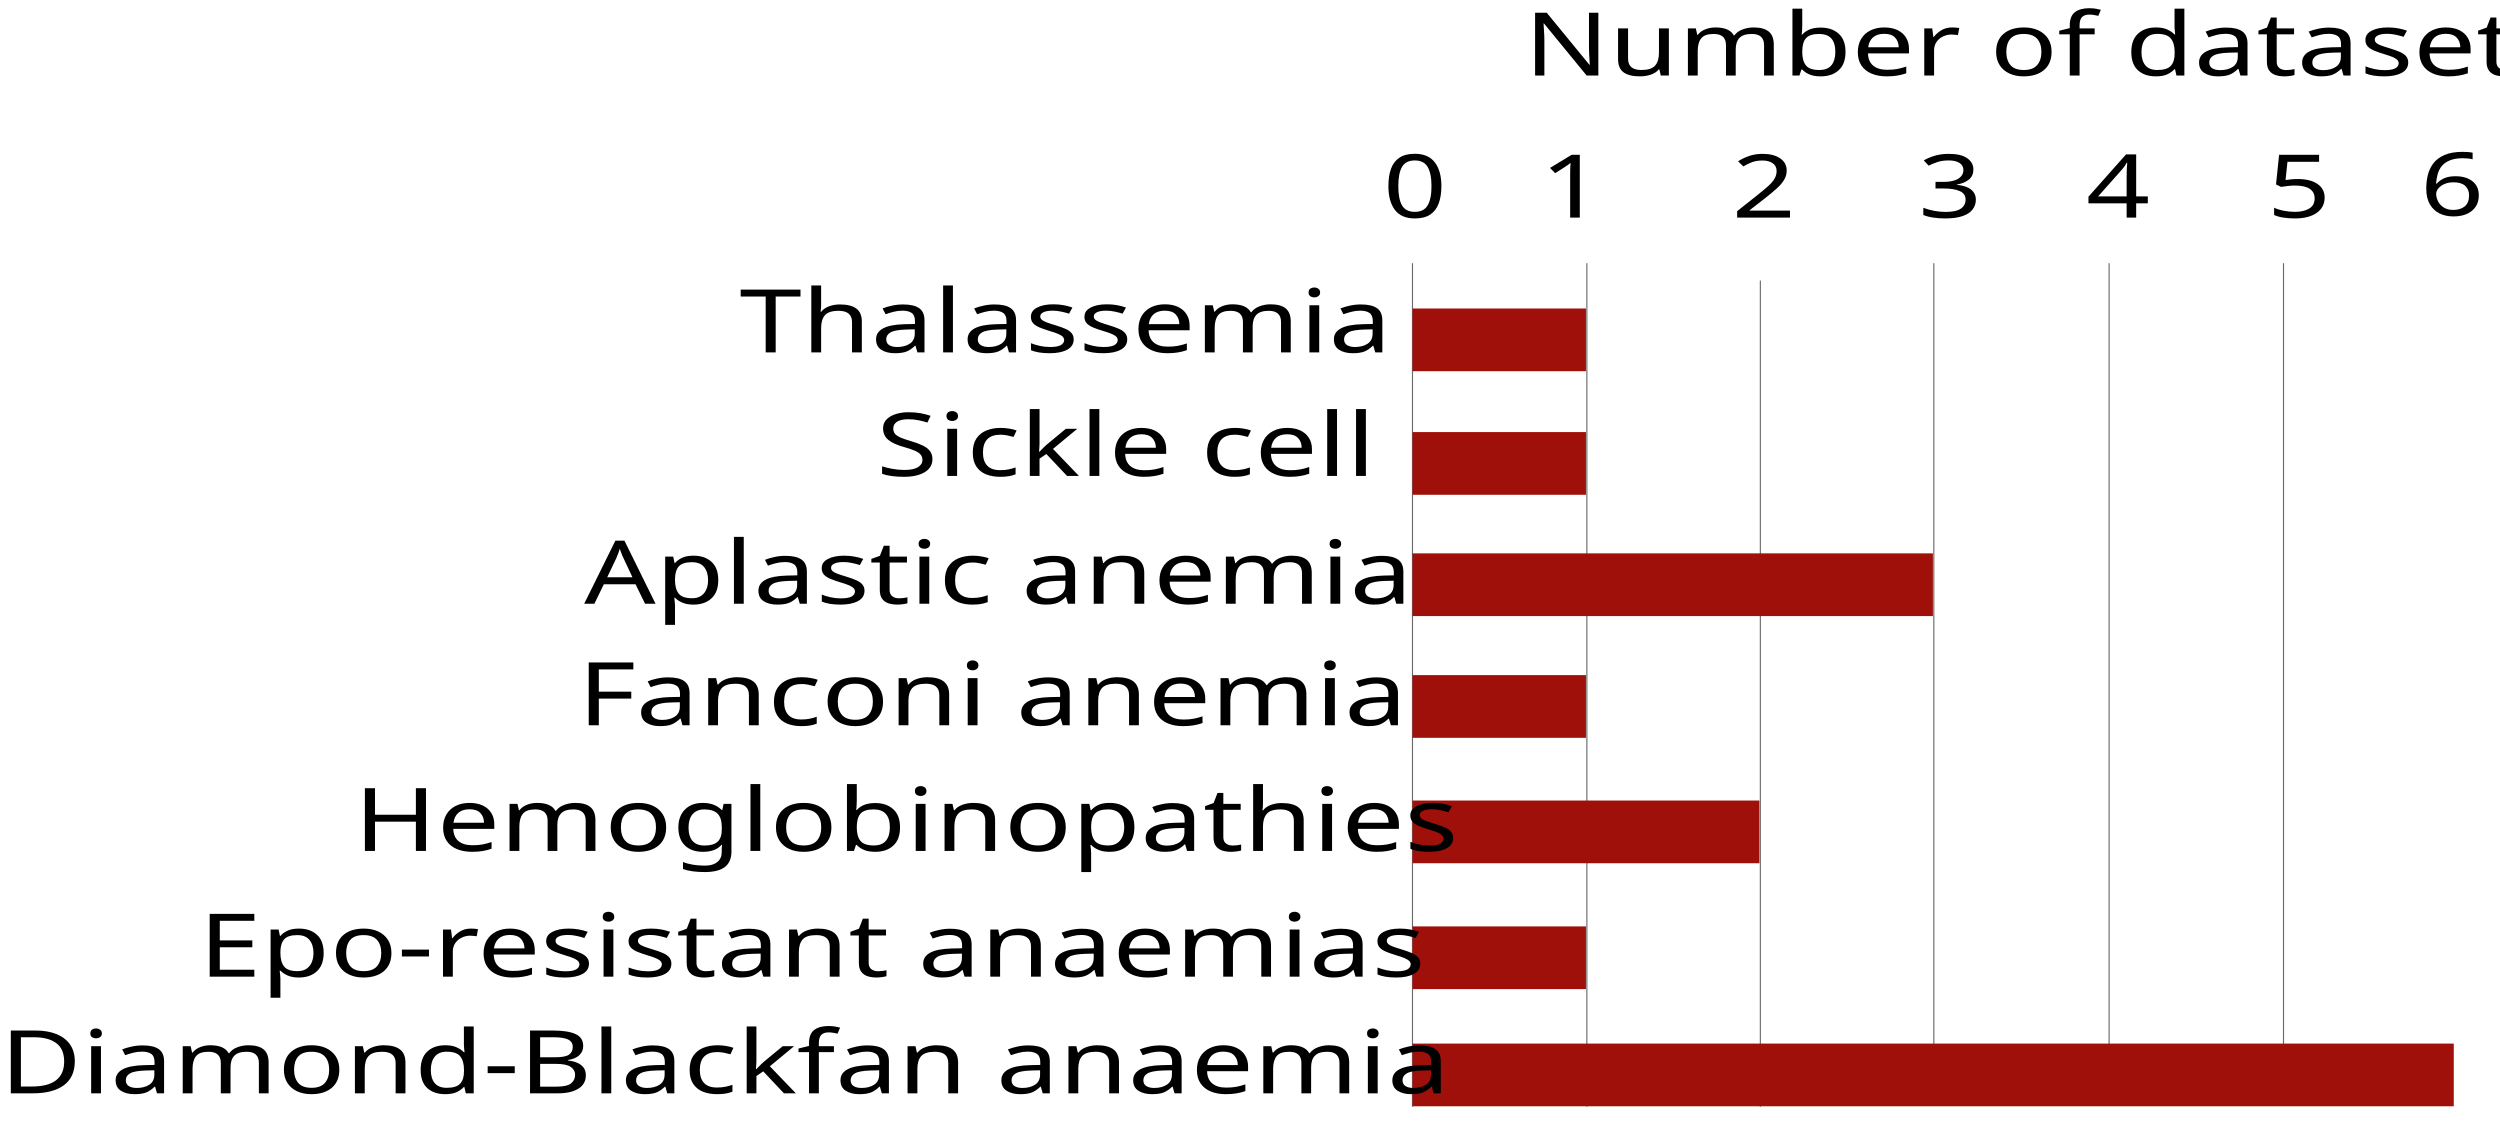
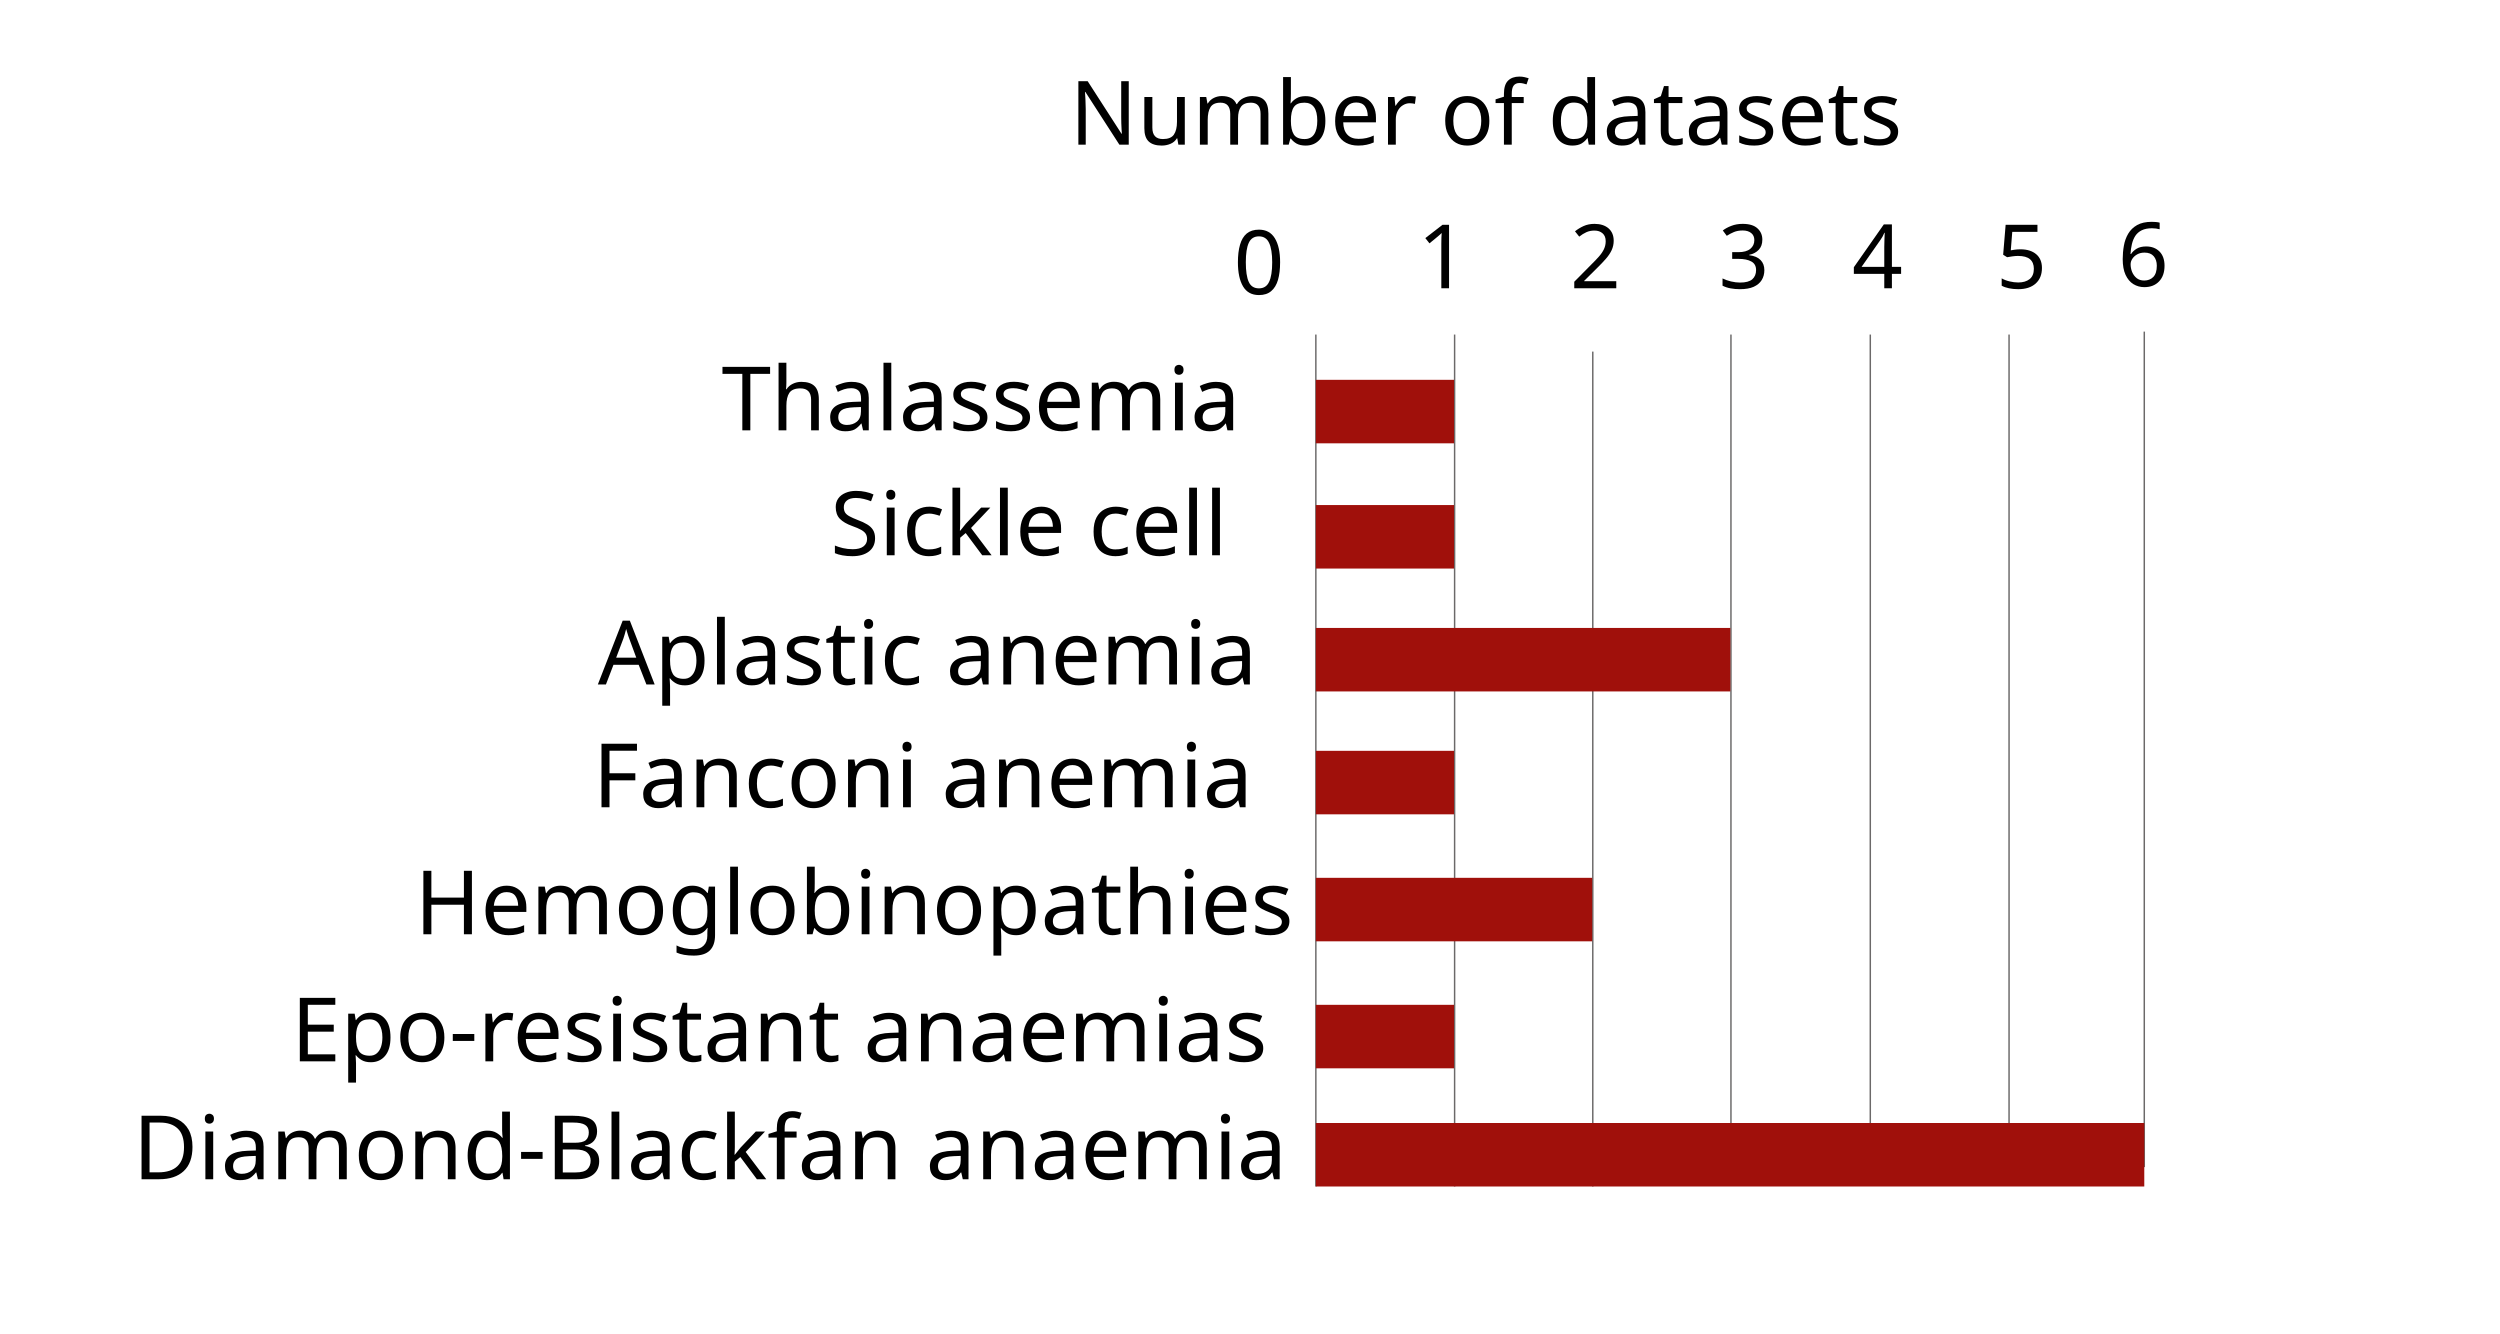
- <svg xmlns="http://www.w3.org/2000/svg" width="546.2" height="245.1" viewBox="0 0 546.2 245.1" xml:space="preserve" overflow="hidden">
-   <defs />
-   <line x1="346.7" y1="57.5" x2="346.7" y2="241.8" stroke="#6B6969" stroke-width="0.25" fill="#6B6969" />
-   <line x1="308.6" y1="57.5" x2="308.6" y2="241.8" stroke="#6B6969" stroke-width="0.25" fill="#6B6969" />
-   <line x1="384.6" y1="61.3" x2="384.6" y2="241.8" stroke="#6B6969" stroke-width="0.25" fill="#6B6969" />
-   <line x1="422.5" y1="57.5" x2="422.5" y2="238" stroke="#6B6969" stroke-width="0.25" fill="#6B6969" />
-   <line x1="460.8" y1="57.5" x2="460.8" y2="238" stroke="#6B6969" stroke-width="0.25" fill="#6B6969" />
-   <line x1="498.9" y1="57.5" x2="498.9" y2="238" stroke="#6B6969" stroke-width="0.25" fill="#6B6969" />
-   <rect x="308.6" y="67.4" width="37.9" height="13.7" fill="#A0100B" />
-   <rect x="308.6" y="94.4" width="37.9" height="13.7" fill="#A0100B" />
-   <rect x="308.6" y="147.5" width="37.9" height="13.7" fill="#A0100B" />
-   <rect x="308.6" y="202.4" width="37.9" height="13.7" fill="#A0100B" />
-   <rect x="308.6" y="228" width="227.5" height="13.7" fill="#A0100B" />
-   <rect x="308.6" y="174.9" width="75.8" height="13.7" fill="#A0100B" />
-   <rect x="308.6" y="120.9" width="113.7" height="13.7" fill="#A0100B" />
-   <text font-family="ArialMT" font-size="19.224" transform="matrix(1.2707 0 0 1 302.149 47.5366)">0</text>
-   <text font-family="ArialMT" font-size="19.224" transform="matrix(1.2707 0 0 1 336.477 47.5366)">1</text>
-   <text font-family="ArialMT" font-size="19.224" transform="matrix(1.2707 0 0 1 378.366 47.5366)">2</text>
-   <text font-family="ArialMT" font-size="19.224" transform="matrix(1.2707 0 0 1 419.117 47.5366)">3</text>
-   <text font-family="ArialMT" font-size="19.224" transform="matrix(1.2707 0 0 1 455.771 47.5366)">4</text>
-   <text font-family="ArialMT" font-size="19.224" transform="matrix(1.2707 0 0 1 495.319 47.5366)">5</text>
-   <text font-family="ArialMT" font-size="19.224" transform="matrix(1.2707 0 0 1 528.741 47.0972)">6</text>
-   <text font-family="ArialMT" font-size="19.224" transform="matrix(1.2707 0 0 1 161.589 76.9849)">Thalassemia</text>
-   <text font-family="ArialMT" font-size="19.224" transform="matrix(1.2707 0 0 1 191.468 103.987)">Sickle cell</text>
-   <text font-family="ArialMT" font-size="19.224" transform="matrix(1.2707 0 0 1 127.635 131.907)">Aplastic anemia</text>
-   <text font-family="ArialMT" font-size="19.224" transform="matrix(1.2707 0 0 1 126.264 158.458)">Fanconi anemia</text>
-   <text font-family="ArialMT" font-size="19.224" transform="matrix(1.2707 0 0 1 77.3624 185.919)">Hemoglobinopathies</text>
-   <text font-family="ArialMT" font-size="19.224" transform="matrix(1.2707 0 0 1 43.4522 213.379)">Epo-resistant anaemias</text>
-   <text font-family="ArialMT" font-size="19.224" transform="matrix(1.2707 0 0 1 8.47311e-05 238.868)">Diamond-Blackfan anaemia</text>
-   <text font-family="ArialMT" font-size="19.224" transform="matrix(1.2707 0 0 1 333.026 16.4971)">Number of datasets</text>
+ <svg xmlns="http://www.w3.org/2000/svg" version="1.1" id="图层_1" x="0px" y="0px" viewBox="0 0 425.2 226.8" style="enable-background:new 0 0 425.2 226.8;" xml:space="preserve">
+   <style type="text/css">
+ 	.st0{fill:#6B6969;stroke:#6B6969;stroke-width:0.25;}
+ 	.st1{fill:#A0100B;}
+ 	.st2{font-family:'ArialMT';}
+ 	.st3{font-size:15.125px;}
+ </style>
+   <line class="st0" x1="247.4" y1="56.9" x2="247.4" y2="201.8" />
+   <line class="st0" x1="223.8" y1="56.9" x2="223.8" y2="201.8" />
+   <line class="st0" x1="270.9" y1="59.8" x2="270.9" y2="201.8" />
+   <line class="st0" x1="294.4" y1="56.9" x2="294.4" y2="198.9" />
+   <line class="st0" x1="318.1" y1="56.9" x2="318.1" y2="198.9" />
+   <line class="st0" x1="341.7" y1="56.9" x2="341.7" y2="198.9" />
+   <line class="st0" x1="364.7" y1="56.4" x2="364.7" y2="198.5" />
+   <rect x="223.8" y="64.6" class="st1" width="23.5" height="10.8" />
+   <rect x="223.8" y="85.9" class="st1" width="23.5" height="10.8" />
+   <rect x="223.8" y="127.7" class="st1" width="23.5" height="10.8" />
+   <rect x="223.8" y="170.9" class="st1" width="23.5" height="10.8" />
+   <rect x="223.8" y="191" class="st1" width="140.9" height="10.8" />
+   <rect x="223.8" y="149.3" class="st1" width="47" height="10.8" />
+   <rect x="223.8" y="106.8" class="st1" width="70.5" height="10.8" />
+   <text transform="matrix(1.0006 0 0 1 209.8095 50.0284)" class="st2 st3">0</text>
+   <text transform="matrix(1.0006 0 0 1 241.0761 49.0284)" class="st2 st3">1</text>
+   <text transform="matrix(1.0006 0 0 1 267.0312 49.0284)" class="st2 st3">2</text>
+   <text transform="matrix(1.0006 0 0 1 292.2802 49.0284)" class="st2 st3">3</text>
+   <text transform="matrix(1.0006 0 0 1 314.9902 49.0284)" class="st2 st3">4</text>
+   <text transform="matrix(1.0006 0 0 1 339.4931 49.0284)" class="st2 st3">5</text>
+   <text transform="matrix(1.0006 0 0 1 360.2011 48.6817)" class="st2 st3">6</text>
+   <text transform="matrix(1.0006 0 0 1 122.7216 73.1963)" class="st2 st3">Thalassemia</text>
+   <text transform="matrix(1.0006 0 0 1 141.2343 94.4414)" class="st2 st3">Sickle cell</text>
+   <text transform="matrix(1.0006 0 0 1 101.6835 116.4082)" class="st2 st3">Aplastic anemia</text>
+   <text transform="matrix(1.0006 0 0 1 100.8339 137.2959)" class="st2 st3">Fanconi anemia</text>
+   <text transform="matrix(1.0006 0 0 1 70.538 158.9034)" class="st2 st3">Hemoglobinopathies</text>
+   <text transform="matrix(1.0006 0 0 1 49.5253 180.5088)" class="st2 st3">Epo-resistant anaemias</text>
+   <text transform="matrix(1.0006 0 0 1 22.6054 200.5645)" class="st2 st3">Diamond-Blackfan anaemia</text>
+   <text transform="matrix(1.0006 0 0 1 181.9404 24.6036)" class="st2 st3">Number of datasets</text>
</svg>
